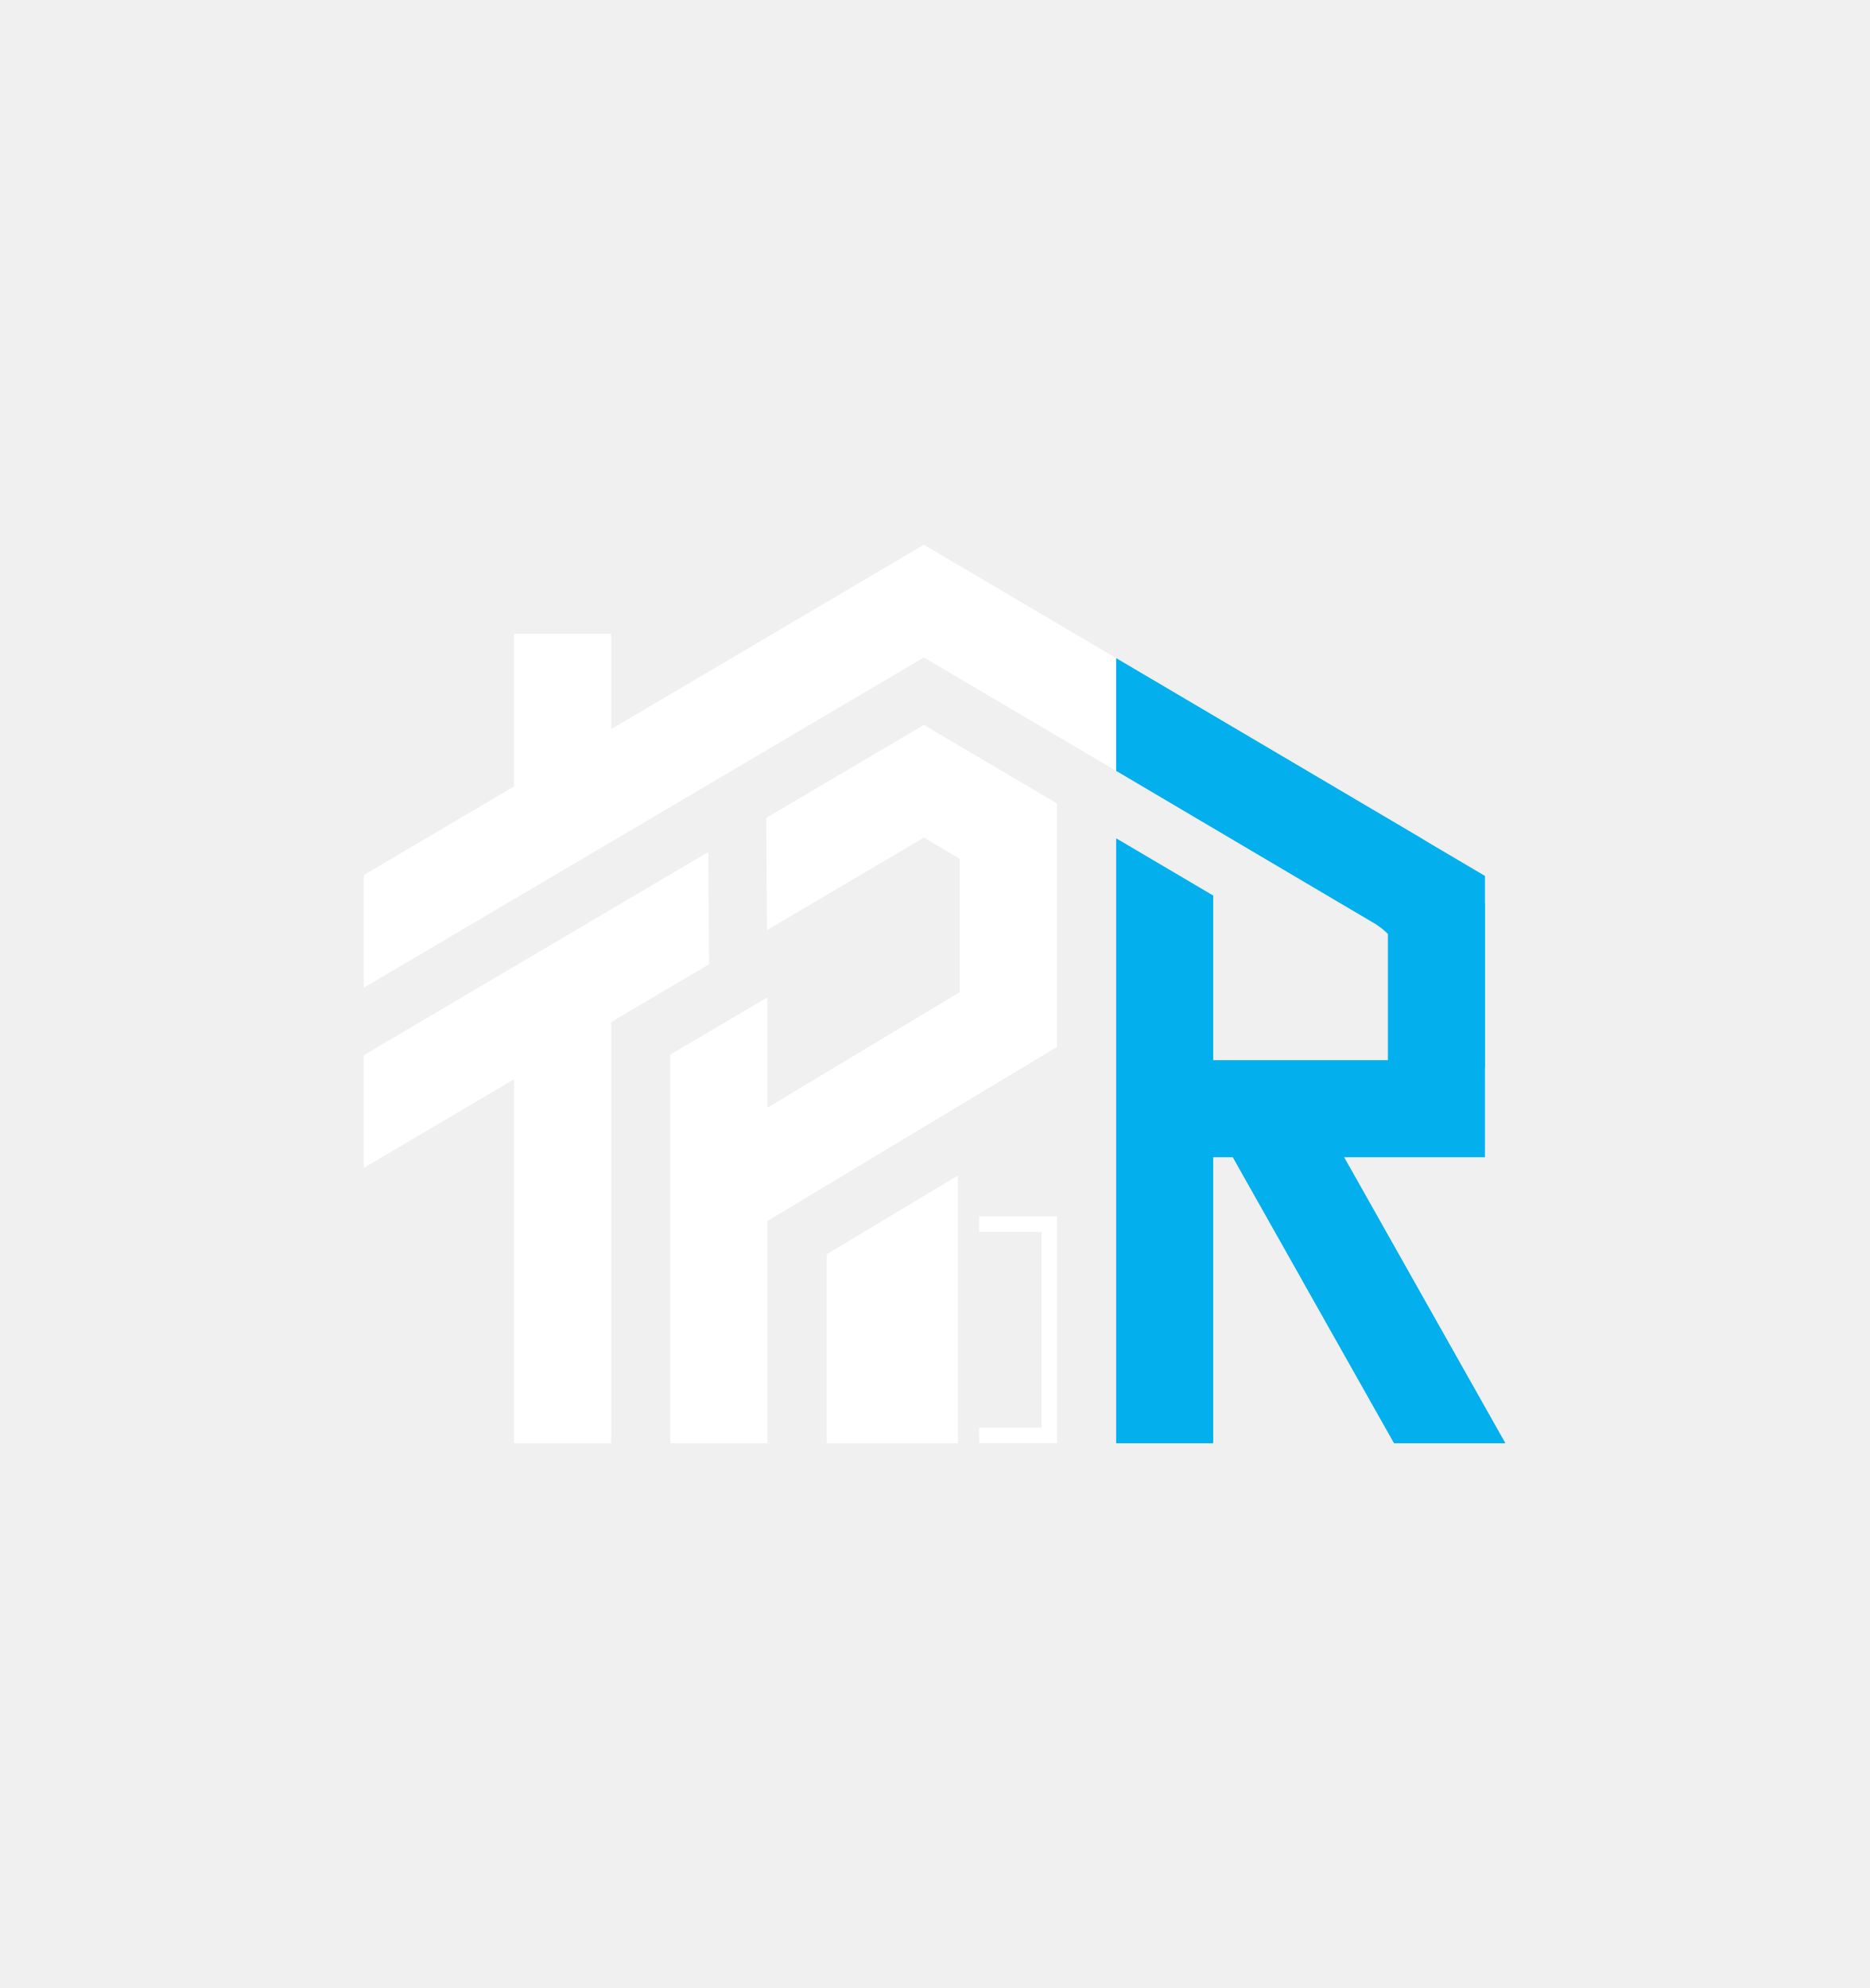
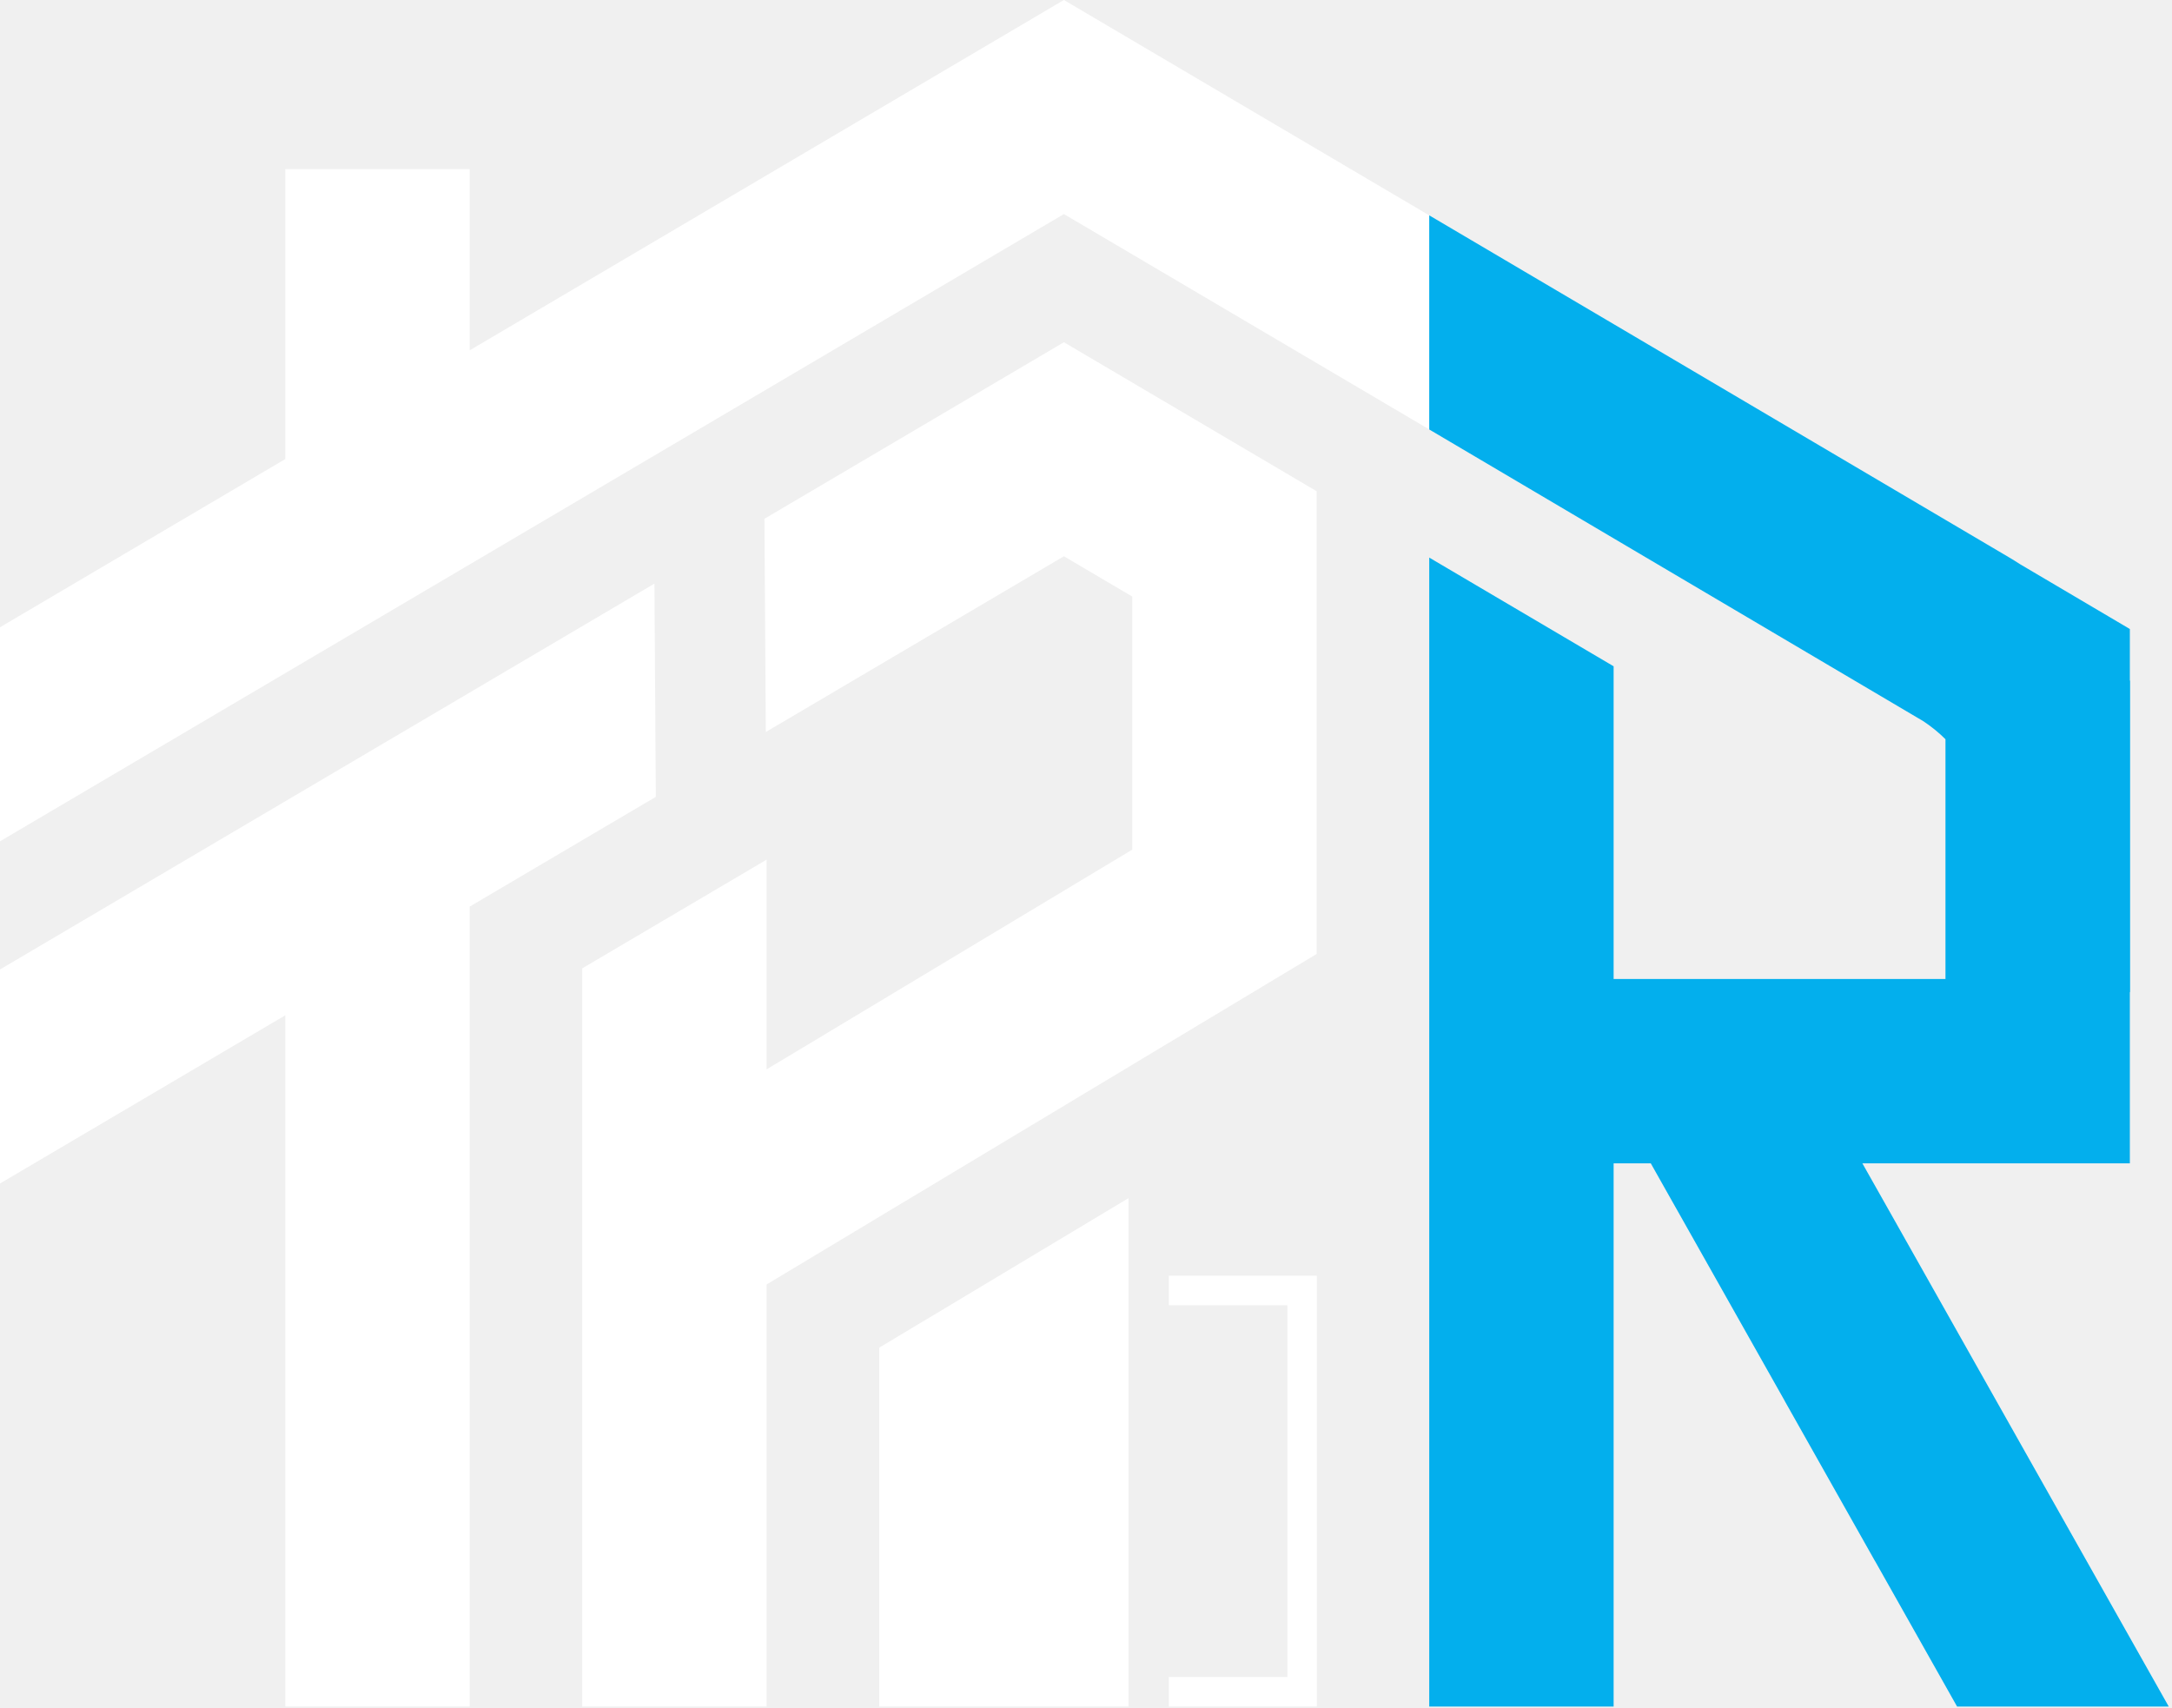
- <svg xmlns="http://www.w3.org/2000/svg" version="1.0" id="Layer_1" x="0px" y="0px" viewBox="0 0 963 1024" style="enable-background:new 0 0 963 1024;" xml:space="preserve">
-   <style type="text/css">
- 	.st0{fill:#FFFFFF;}
- 	.st1{fill:#03AFED;}
- </style>
-   <g>
-     <circle class="st0" cx="462.26" cy="675" r="8.38" />
-     <polygon class="st0" points="475.95,280.6 314.81,375.61 314.81,326.46 264.81,326.46 264.81,405.09 187.44,450.71 187.44,508.75    264.81,463.14 314.81,433.66 475.95,338.65 575.01,397.05 575.01,339  " />
-     <polygon class="st0" points="365.28,496.7 364.91,438.87 314.81,468.41 264.81,497.89 213.53,528.13 187.44,543.51 187.44,601.55    213.53,586.17 244.78,567.75 244.78,567.74 262.75,557.15 264.81,555.94 264.81,743.4 314.81,743.4 314.81,526.46 345.33,508.46     " />
-     <polygon class="st0" points="475.95,373.41 394.74,421.29 395.11,479.11 395.33,478.98 429.39,458.9 475.95,431.45 494.49,442.38    494.49,511.01 395.33,570.6 395.33,513.73 365.5,531.32 345.33,543.21 345.33,743.4 395.33,743.4 395.33,628.93 544.49,539.3    544.49,413.82 494.49,384.34  " />
-     <polygon class="st0" points="493.47,605.53 493.47,743.4 425.86,743.4 425.86,646.08  " />
-     <g>
-       <polygon class="st0" points="544.55,743.38 504.4,743.38 504.4,735.38 536.55,735.38 536.55,634.56 504.4,634.56 504.4,626.56     544.55,626.56   " />
-     </g>
-     <path class="st1" d="M739.01,678.6l-24.56-43.56l-14.71-26.09l-1.93-3.42l-5.33-9.44h22.53h50v-46.38   c0.02-0.04,0.05-0.09,0.07-0.13v-3.49v-64.71v-16.15c-0.02-0.04-0.04-0.08-0.07-0.12v-13.93l-29.73-17.55l-0.14-0.09   c-1-0.64-2-1.28-3.04-1.88l-17.09-10.08l-89.99-53.09l-24.01-14.16L575.02,339v48.07v9.98v0.02l134.03,79.14l0.03,0.02   c2.24,1.5,4.21,3.12,5.93,4.84v53.47v11.55h-89.99v-84.8l-50-29.48V743.4h50V596.09h10.08l5.32,9.44l2.27,4.02l28.69,50.88   l-0.01,0.01L695.93,704l0.01-0.01l22.22,39.41h57.4L739.01,678.6z" />
-   </g>
+ <svg xmlns="http://www.w3.org/2000/svg" width="589" height="463" viewBox="0 0 589 463" fill="none">
+   <path d="M274.82 402.78C279.448 402.78 283.2 399.028 283.2 394.4C283.2 389.772 279.448 386.02 274.82 386.02C270.192 386.02 266.44 389.772 266.44 394.4C266.44 399.028 270.192 402.78 274.82 402.78Z" fill="white" />
+   <path d="M288.51 0L127.37 95.01V45.86H77.37V124.49L0 170.11V228.15L77.37 182.54L127.37 153.06L288.51 58.05L387.57 116.45V58.4L288.51 0Z" fill="white" />
+   <path d="M177.84 216.1L177.47 158.27L127.37 187.81L77.37 217.29L26.09 247.53L0 262.91V320.95L26.09 305.57L57.34 287.15V287.14L75.31 276.55L77.37 275.34V462.8H127.37V245.86L157.89 227.86L177.84 216.1Z" fill="white" />
+   <path d="M288.51 92.81L207.3 140.69L207.67 198.51L207.89 198.38L241.95 178.3L288.51 150.85L307.05 161.78V230.41L207.89 290V233.13L178.06 250.72L157.89 262.61V462.8H207.89V348.33L357.05 258.7V133.22L307.05 103.74L288.51 92.81Z" fill="white" />
+   <path d="M306.03 324.93V462.8H238.42V365.48L306.03 324.93Z" fill="white" />
+   <path d="M357.11 462.78H316.96V454.78H349.11V353.96H316.96V345.96H357.11V462.78Z" fill="white" />
+   <path d="M551.57 398L527.01 354.44L512.3 328.35L510.37 324.93L505.04 315.49H527.57H577.57V269.11C577.59 269.07 577.62 269.02 577.64 268.98V265.49V200.78V184.63C577.62 184.59 577.6 184.55 577.57 184.51V170.58L547.84 153.03L547.7 152.94C546.7 152.3 545.7 151.66 544.66 151.06L527.57 140.98L437.58 87.89L413.57 73.73L387.58 58.4V106.47V116.45V116.47L521.61 195.61L521.64 195.63C523.88 197.13 525.85 198.75 527.57 200.47V253.94V265.49H437.58V180.69L387.58 151.21V462.8H437.58V315.49H447.66L452.98 324.93L455.25 328.95L483.94 379.83L483.93 379.84L508.49 423.4L508.5 423.39L530.72 462.8H588.12L551.57 398Z" fill="#03AFED" />
</svg>
